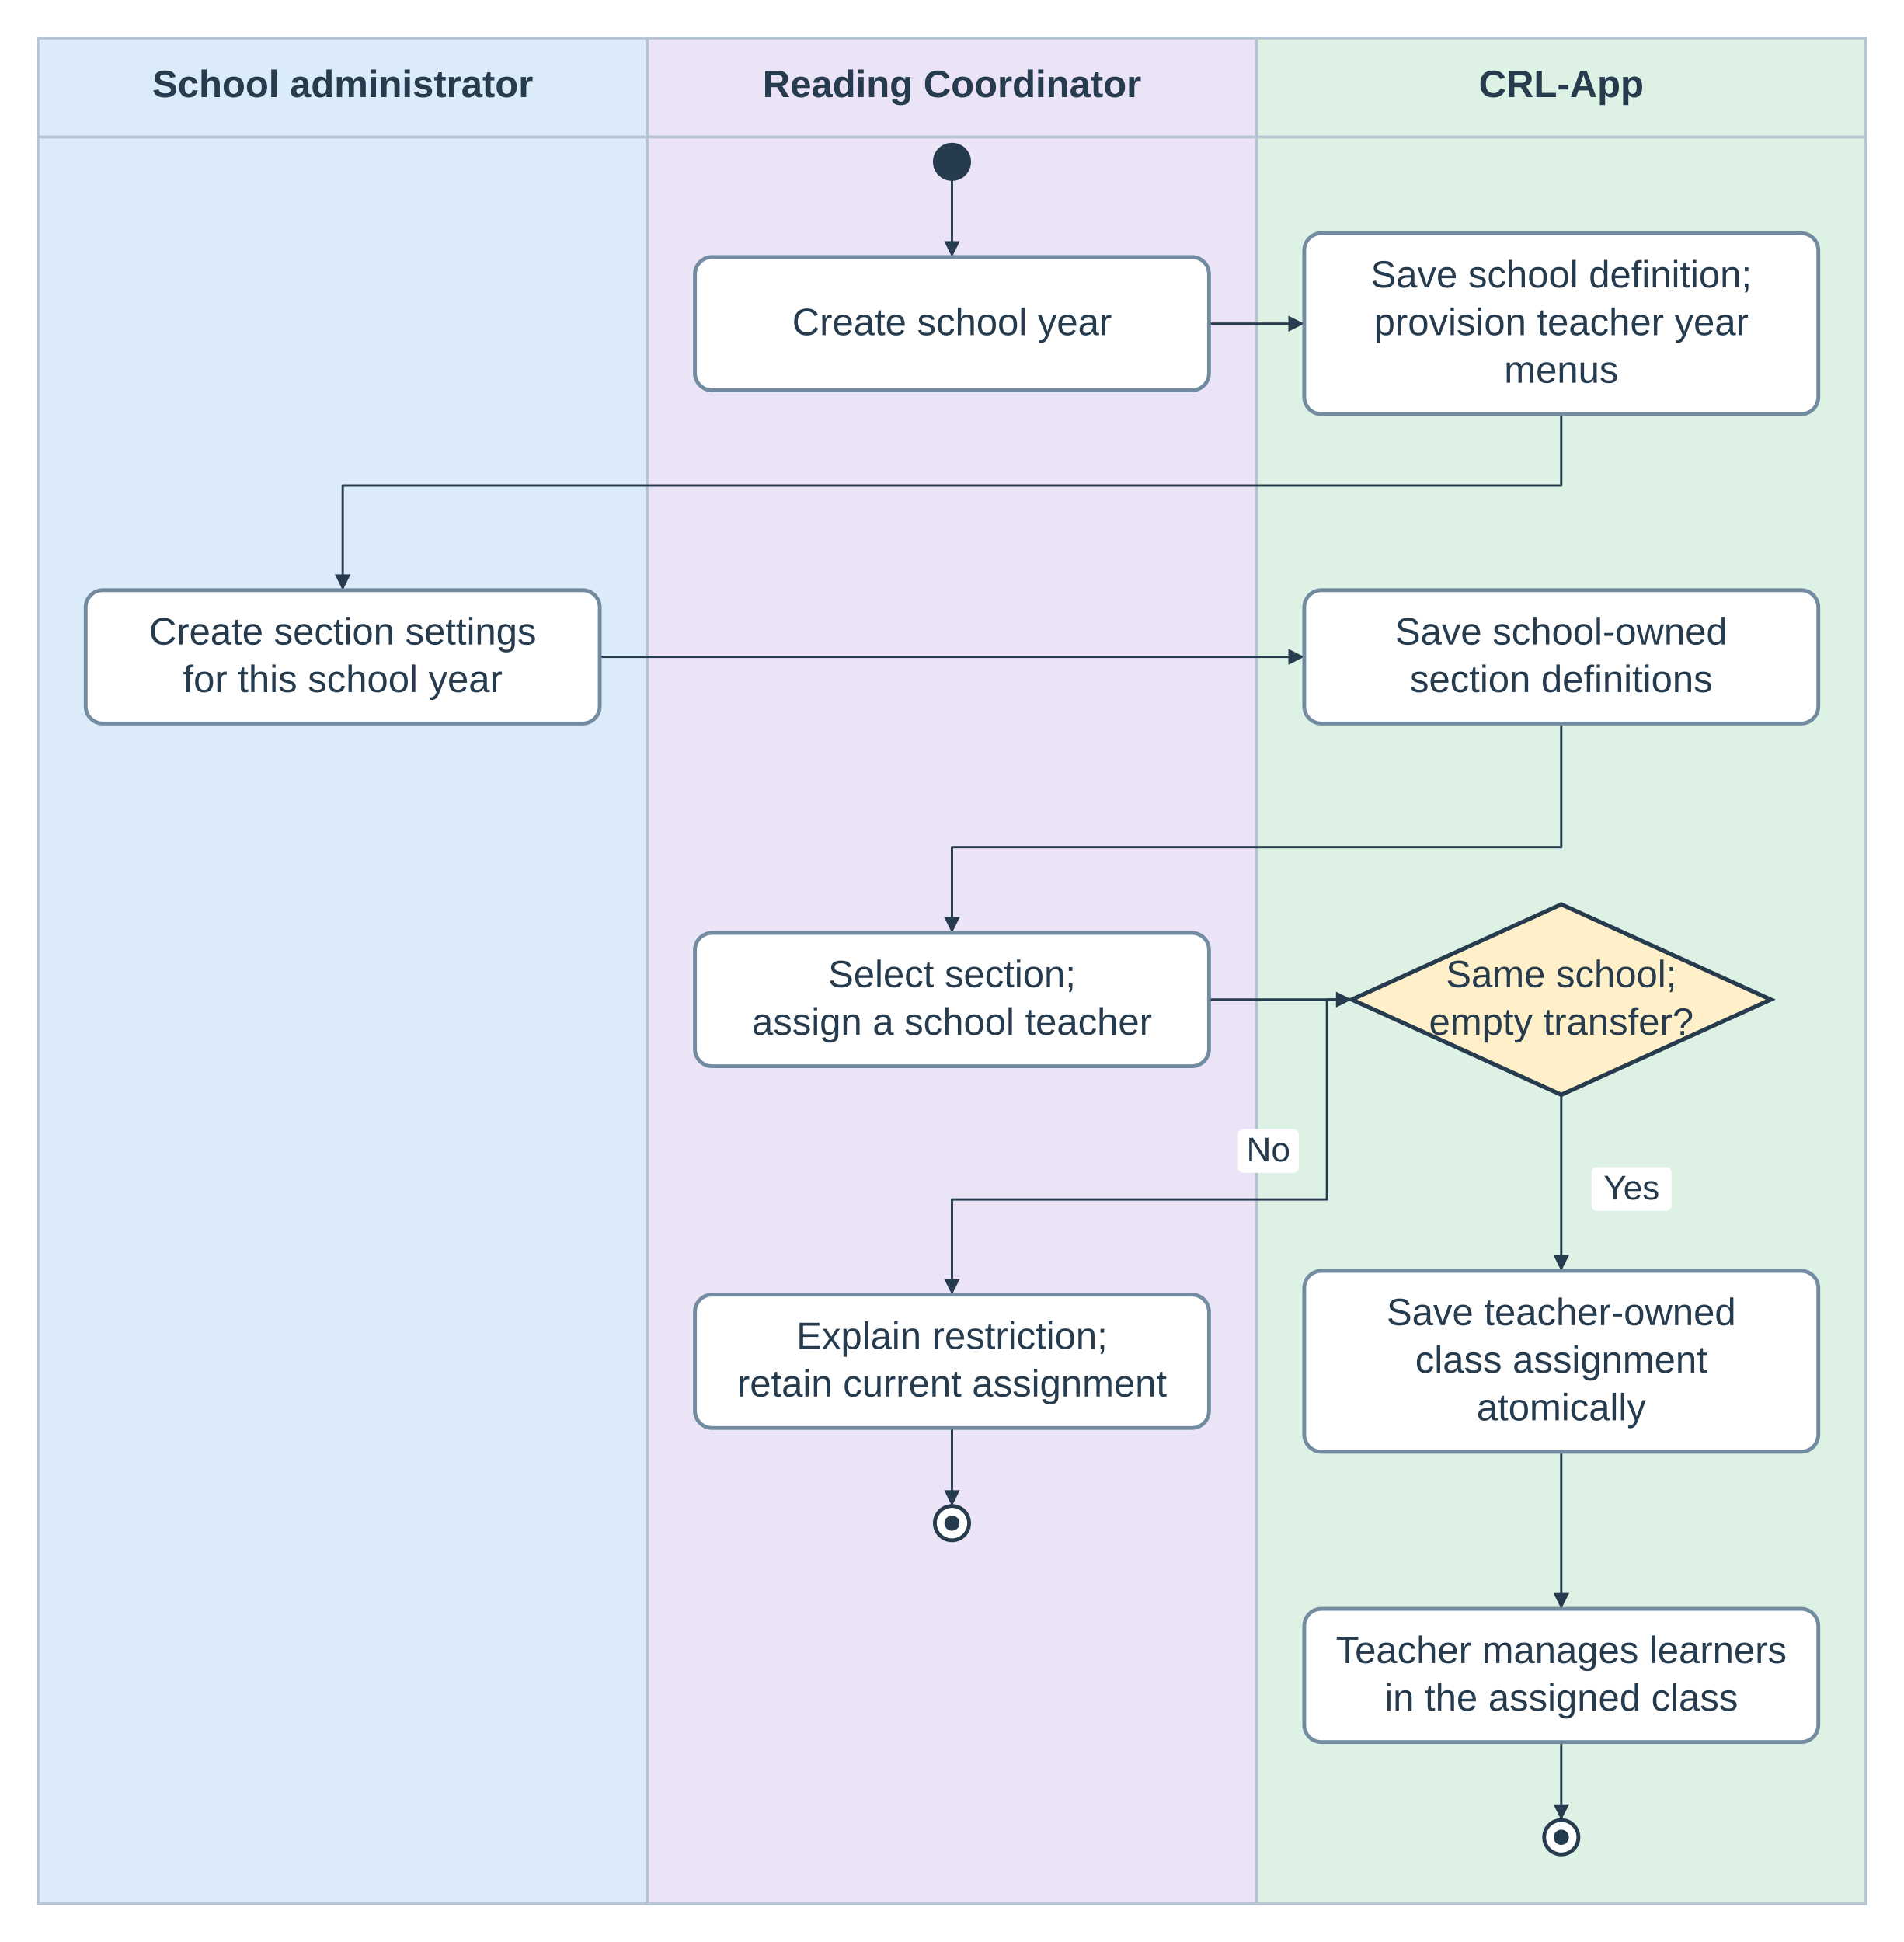
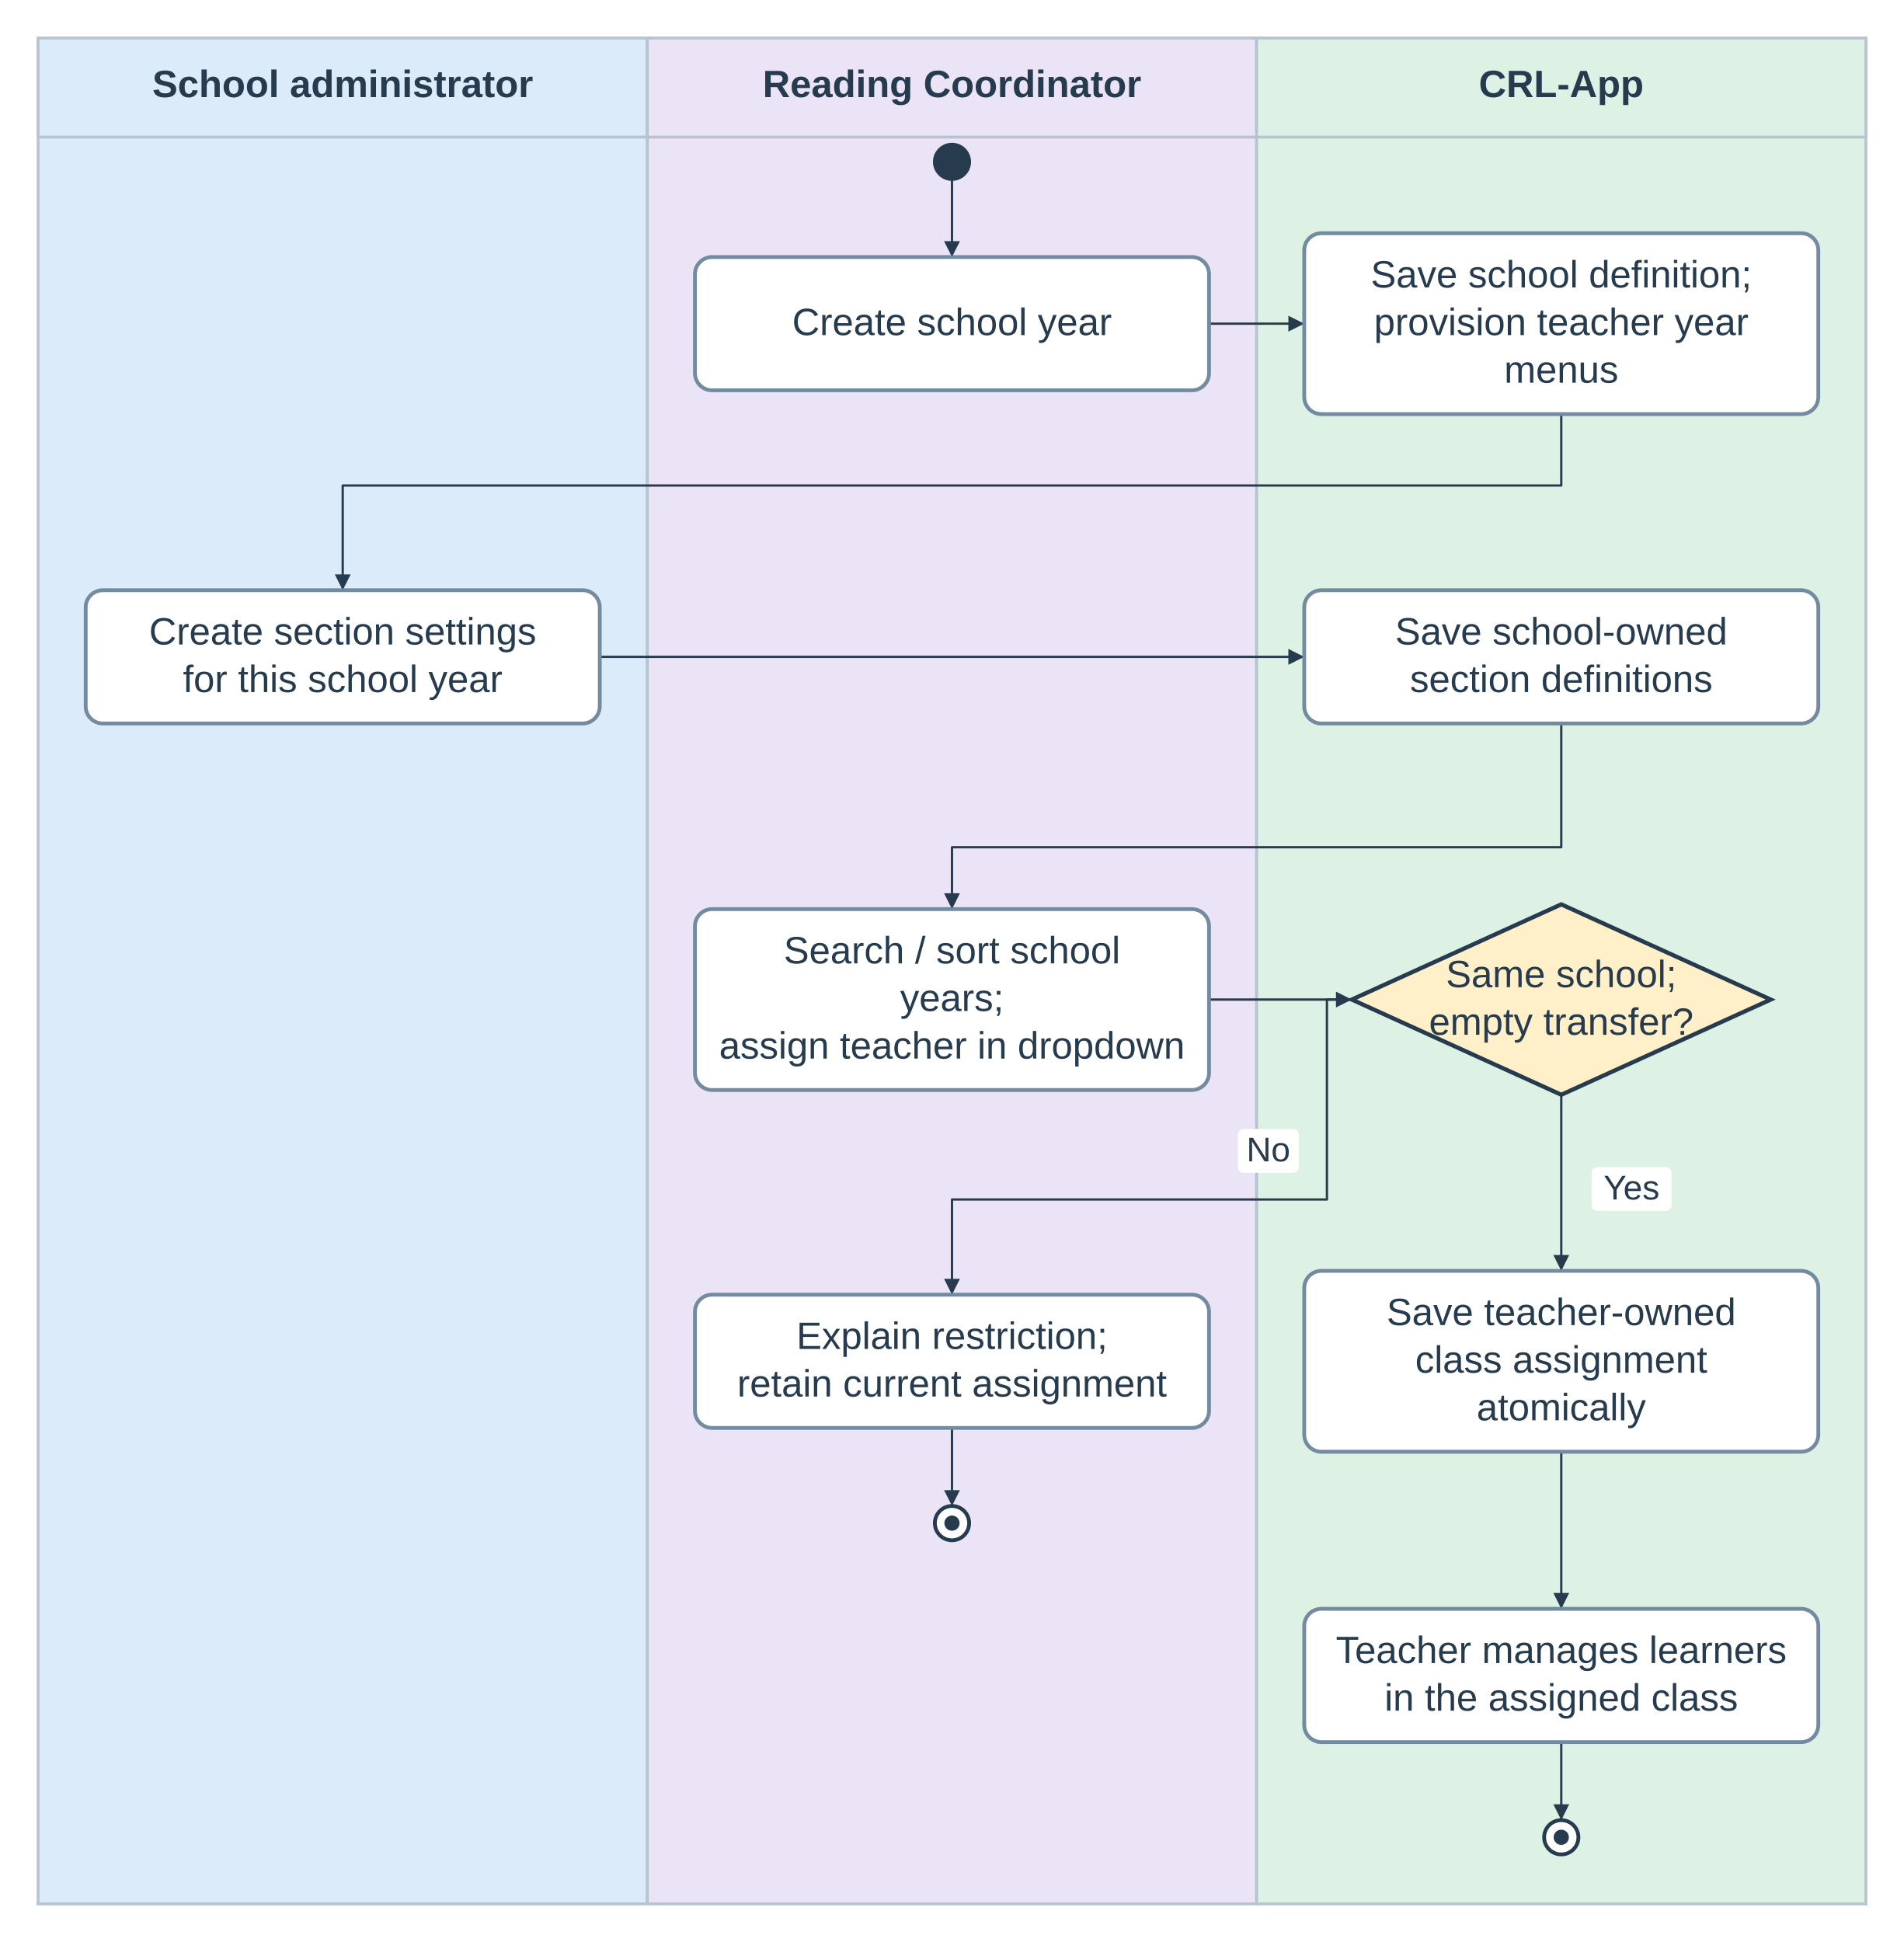
<svg xmlns="http://www.w3.org/2000/svg" width="1000" height="1020" viewBox="0 0 1000 1020">
  <rect width="100%" height="100%" fill="white" />
  <defs>
    <marker id="arrow" viewBox="0 0 12 12" refX="11" refY="6" markerWidth="10" markerHeight="10" markerUnits="userSpaceOnUse" orient="auto-start-reverse">
      <path d="M1,1 L11,6 L1,11 Z" fill="#263b4d" />
    </marker>
  </defs>
  <rect x="20.0" y="20" width="320.0" height="980" rx="0" fill="#dcebfa" stroke="#b6c4d2" stroke-width="1.5" />
  <rect x="20.0" y="20" width="320.0" height="52" rx="0" fill="#dcebfa" stroke="#b6c4d2" stroke-width="1.5" />
  <rect x="340.0" y="20" width="320.0" height="980" rx="0" fill="#ebe3f6" stroke="#b6c4d2" stroke-width="1.5" />
  <rect x="340.0" y="20" width="320.0" height="52" rx="0" fill="#ebe3f6" stroke="#b6c4d2" stroke-width="1.5" />
  <rect x="660.0" y="20" width="320.0" height="980" rx="0" fill="#def1e5" stroke="#b6c4d2" stroke-width="1.5" />
  <rect x="660.0" y="20" width="320.0" height="52" rx="0" fill="#def1e5" stroke="#b6c4d2" stroke-width="1.5" />
  <polyline points="500.0,94.0 500.0,135.0" fill="none" stroke="#263b4d" stroke-width="1.2" stroke-linejoin="round" marker-end="url(#arrow)" />
  <polyline points="635.0,170.0 685.0,170.0" fill="none" stroke="#263b4d" stroke-width="1.2" stroke-linejoin="round" marker-end="url(#arrow)" />
  <polyline points="820.0,217.5 820.0,255 180.0,255 180.0,310.0" fill="none" stroke="#263b4d" stroke-width="1.2" stroke-linejoin="round" marker-end="url(#arrow)" />
  <polyline points="315.0,345.0 685.0,345.0" fill="none" stroke="#263b4d" stroke-width="1.2" stroke-linejoin="round" marker-end="url(#arrow)" />
-   <polyline points="820.0,380.0 820.0,445 500.0,445 500.0,490.0" fill="none" stroke="#263b4d" stroke-width="1.2" stroke-linejoin="round" marker-end="url(#arrow)" />
+   <polyline points="820.0,380.0 820.0,445 500.0,445 500.0,477.5" fill="none" stroke="#263b4d" stroke-width="1.2" stroke-linejoin="round" marker-end="url(#arrow)" />
  <polyline points="635.0,525.0 710.0,525.0" fill="none" stroke="#263b4d" stroke-width="1.2" stroke-linejoin="round" marker-end="url(#arrow)" />
  <polyline points="710.0,525.0 696.923,525 696.923,630 500.0,630 500.0,680.0" fill="none" stroke="#263b4d" stroke-width="1.2" stroke-linejoin="round" marker-end="url(#arrow)" />
  <polyline points="500.0,750.0 500.0,791.0" fill="none" stroke="#263b4d" stroke-width="1.2" stroke-linejoin="round" marker-end="url(#arrow)" />
  <polyline points="820.0,575.0 820.0,667.5" fill="none" stroke="#263b4d" stroke-width="1.2" stroke-linejoin="round" marker-end="url(#arrow)" />
  <polyline points="820.0,762.5 820.0,845.0" fill="none" stroke="#263b4d" stroke-width="1.2" stroke-linejoin="round" marker-end="url(#arrow)" />
  <polyline points="820.0,915.0 820.0,956.0" fill="none" stroke="#263b4d" stroke-width="1.2" stroke-linejoin="round" marker-end="url(#arrow)" />
  <text x="180.0" y="51.0" text-anchor="middle" font-family="Arial,sans-serif" font-size="20" fill="#263b4d" font-weight="bold">School administrator</text>
  <text x="500.0" y="51.0" text-anchor="middle" font-family="Arial,sans-serif" font-size="20" fill="#263b4d" font-weight="bold">Reading Coordinator</text>
  <text x="820.0" y="51.0" text-anchor="middle" font-family="Arial,sans-serif" font-size="20" fill="#263b4d" font-weight="bold">CRL-App</text>
  <circle cx="500" cy="85" r="9.0" fill="#263b4d" stroke="#263b4d" stroke-width="2" />
  <rect x="365.0" y="135.0" width="270" height="70" rx="9" fill="white" stroke="#728ba0" stroke-width="2" />
  <text x="500" y="176.0" text-anchor="middle" font-family="Arial,sans-serif" font-size="20" fill="#263b4d">Create school year</text>
  <rect x="685.0" y="122.5" width="270" height="95" rx="9" fill="white" stroke="#728ba0" stroke-width="2" />
  <text x="820" y="151.0" text-anchor="middle" font-family="Arial,sans-serif" font-size="20" fill="#263b4d">Save school definition;</text>
  <text x="820" y="176.0" text-anchor="middle" font-family="Arial,sans-serif" font-size="20" fill="#263b4d">provision teacher year</text>
  <text x="820" y="201.0" text-anchor="middle" font-family="Arial,sans-serif" font-size="20" fill="#263b4d">menus</text>
  <rect x="45.0" y="310.0" width="270" height="70" rx="9" fill="white" stroke="#728ba0" stroke-width="2" />
  <text x="180" y="338.5" text-anchor="middle" font-family="Arial,sans-serif" font-size="20" fill="#263b4d">Create section settings</text>
  <text x="180" y="363.5" text-anchor="middle" font-family="Arial,sans-serif" font-size="20" fill="#263b4d">for this school year</text>
  <rect x="685.0" y="310.0" width="270" height="70" rx="9" fill="white" stroke="#728ba0" stroke-width="2" />
  <text x="820" y="338.5" text-anchor="middle" font-family="Arial,sans-serif" font-size="20" fill="#263b4d">Save school-owned</text>
  <text x="820" y="363.5" text-anchor="middle" font-family="Arial,sans-serif" font-size="20" fill="#263b4d">section definitions</text>
-   <rect x="365.0" y="490.0" width="270" height="70" rx="9" fill="white" stroke="#728ba0" stroke-width="2" />
-   <text x="500" y="518.5" text-anchor="middle" font-family="Arial,sans-serif" font-size="20" fill="#263b4d">Select section;</text>
-   <text x="500" y="543.5" text-anchor="middle" font-family="Arial,sans-serif" font-size="20" fill="#263b4d">assign a school teacher</text>
+   <rect x="365.0" y="477.5" width="270" height="95" rx="9" fill="white" stroke="#728ba0" stroke-width="2" />
+   <text x="500" y="506.0" text-anchor="middle" font-family="Arial,sans-serif" font-size="20" fill="#263b4d">Search / sort school</text>
+   <text x="500" y="531.0" text-anchor="middle" font-family="Arial,sans-serif" font-size="20" fill="#263b4d">years;</text>
+   <text x="500" y="556.0" text-anchor="middle" font-family="Arial,sans-serif" font-size="20" fill="#263b4d">assign teacher in dropdown</text>
  <polygon points="820,475.0 930.0,525 820,575.0 710.0,525" fill="#fff0c9" stroke="#263b4d" stroke-width="2.2" />
  <text x="820" y="518.5" text-anchor="middle" font-family="Arial,sans-serif" font-size="20" fill="#263b4d">Same school;</text>
  <text x="820" y="543.5" text-anchor="middle" font-family="Arial,sans-serif" font-size="20" fill="#263b4d">empty transfer?</text>
  <rect x="365.0" y="680.0" width="270" height="70" rx="9" fill="white" stroke="#728ba0" stroke-width="2" />
  <text x="500" y="708.5" text-anchor="middle" font-family="Arial,sans-serif" font-size="20" fill="#263b4d">Explain restriction;</text>
  <text x="500" y="733.5" text-anchor="middle" font-family="Arial,sans-serif" font-size="20" fill="#263b4d">retain current assignment</text>
  <circle cx="500" cy="800" r="9.0" fill="white" stroke="#263b4d" stroke-width="2" />
  <circle cx="500" cy="800" r="4.0" fill="#263b4d" />
  <rect x="685.0" y="667.5" width="270" height="95" rx="9" fill="white" stroke="#728ba0" stroke-width="2" />
  <text x="820" y="696.0" text-anchor="middle" font-family="Arial,sans-serif" font-size="20" fill="#263b4d">Save teacher-owned</text>
  <text x="820" y="721.0" text-anchor="middle" font-family="Arial,sans-serif" font-size="20" fill="#263b4d">class assignment</text>
  <text x="820" y="746.0" text-anchor="middle" font-family="Arial,sans-serif" font-size="20" fill="#263b4d">atomically</text>
  <rect x="685.0" y="845.0" width="270" height="70" rx="9" fill="white" stroke="#728ba0" stroke-width="2" />
  <text x="820" y="873.5" text-anchor="middle" font-family="Arial,sans-serif" font-size="20" fill="#263b4d">Teacher manages learners</text>
  <text x="820" y="898.5" text-anchor="middle" font-family="Arial,sans-serif" font-size="20" fill="#263b4d">in the assigned class</text>
  <circle cx="820" cy="965" r="9.0" fill="white" stroke="#263b4d" stroke-width="2" />
  <circle cx="820" cy="965" r="4.0" fill="#263b4d" />
  <rect x="650.154" y="593" width="32" height="23" rx="3" fill="white" />
  <text x="666.154" y="610" text-anchor="middle" font-family="Arial,sans-serif" font-size="18" fill="#263b4d">No</text>
  <rect x="835.923" y="613" width="42" height="23" rx="3" fill="white" />
  <text x="856.923" y="630" text-anchor="middle" font-family="Arial,sans-serif" font-size="18" fill="#263b4d">Yes</text>
</svg>
